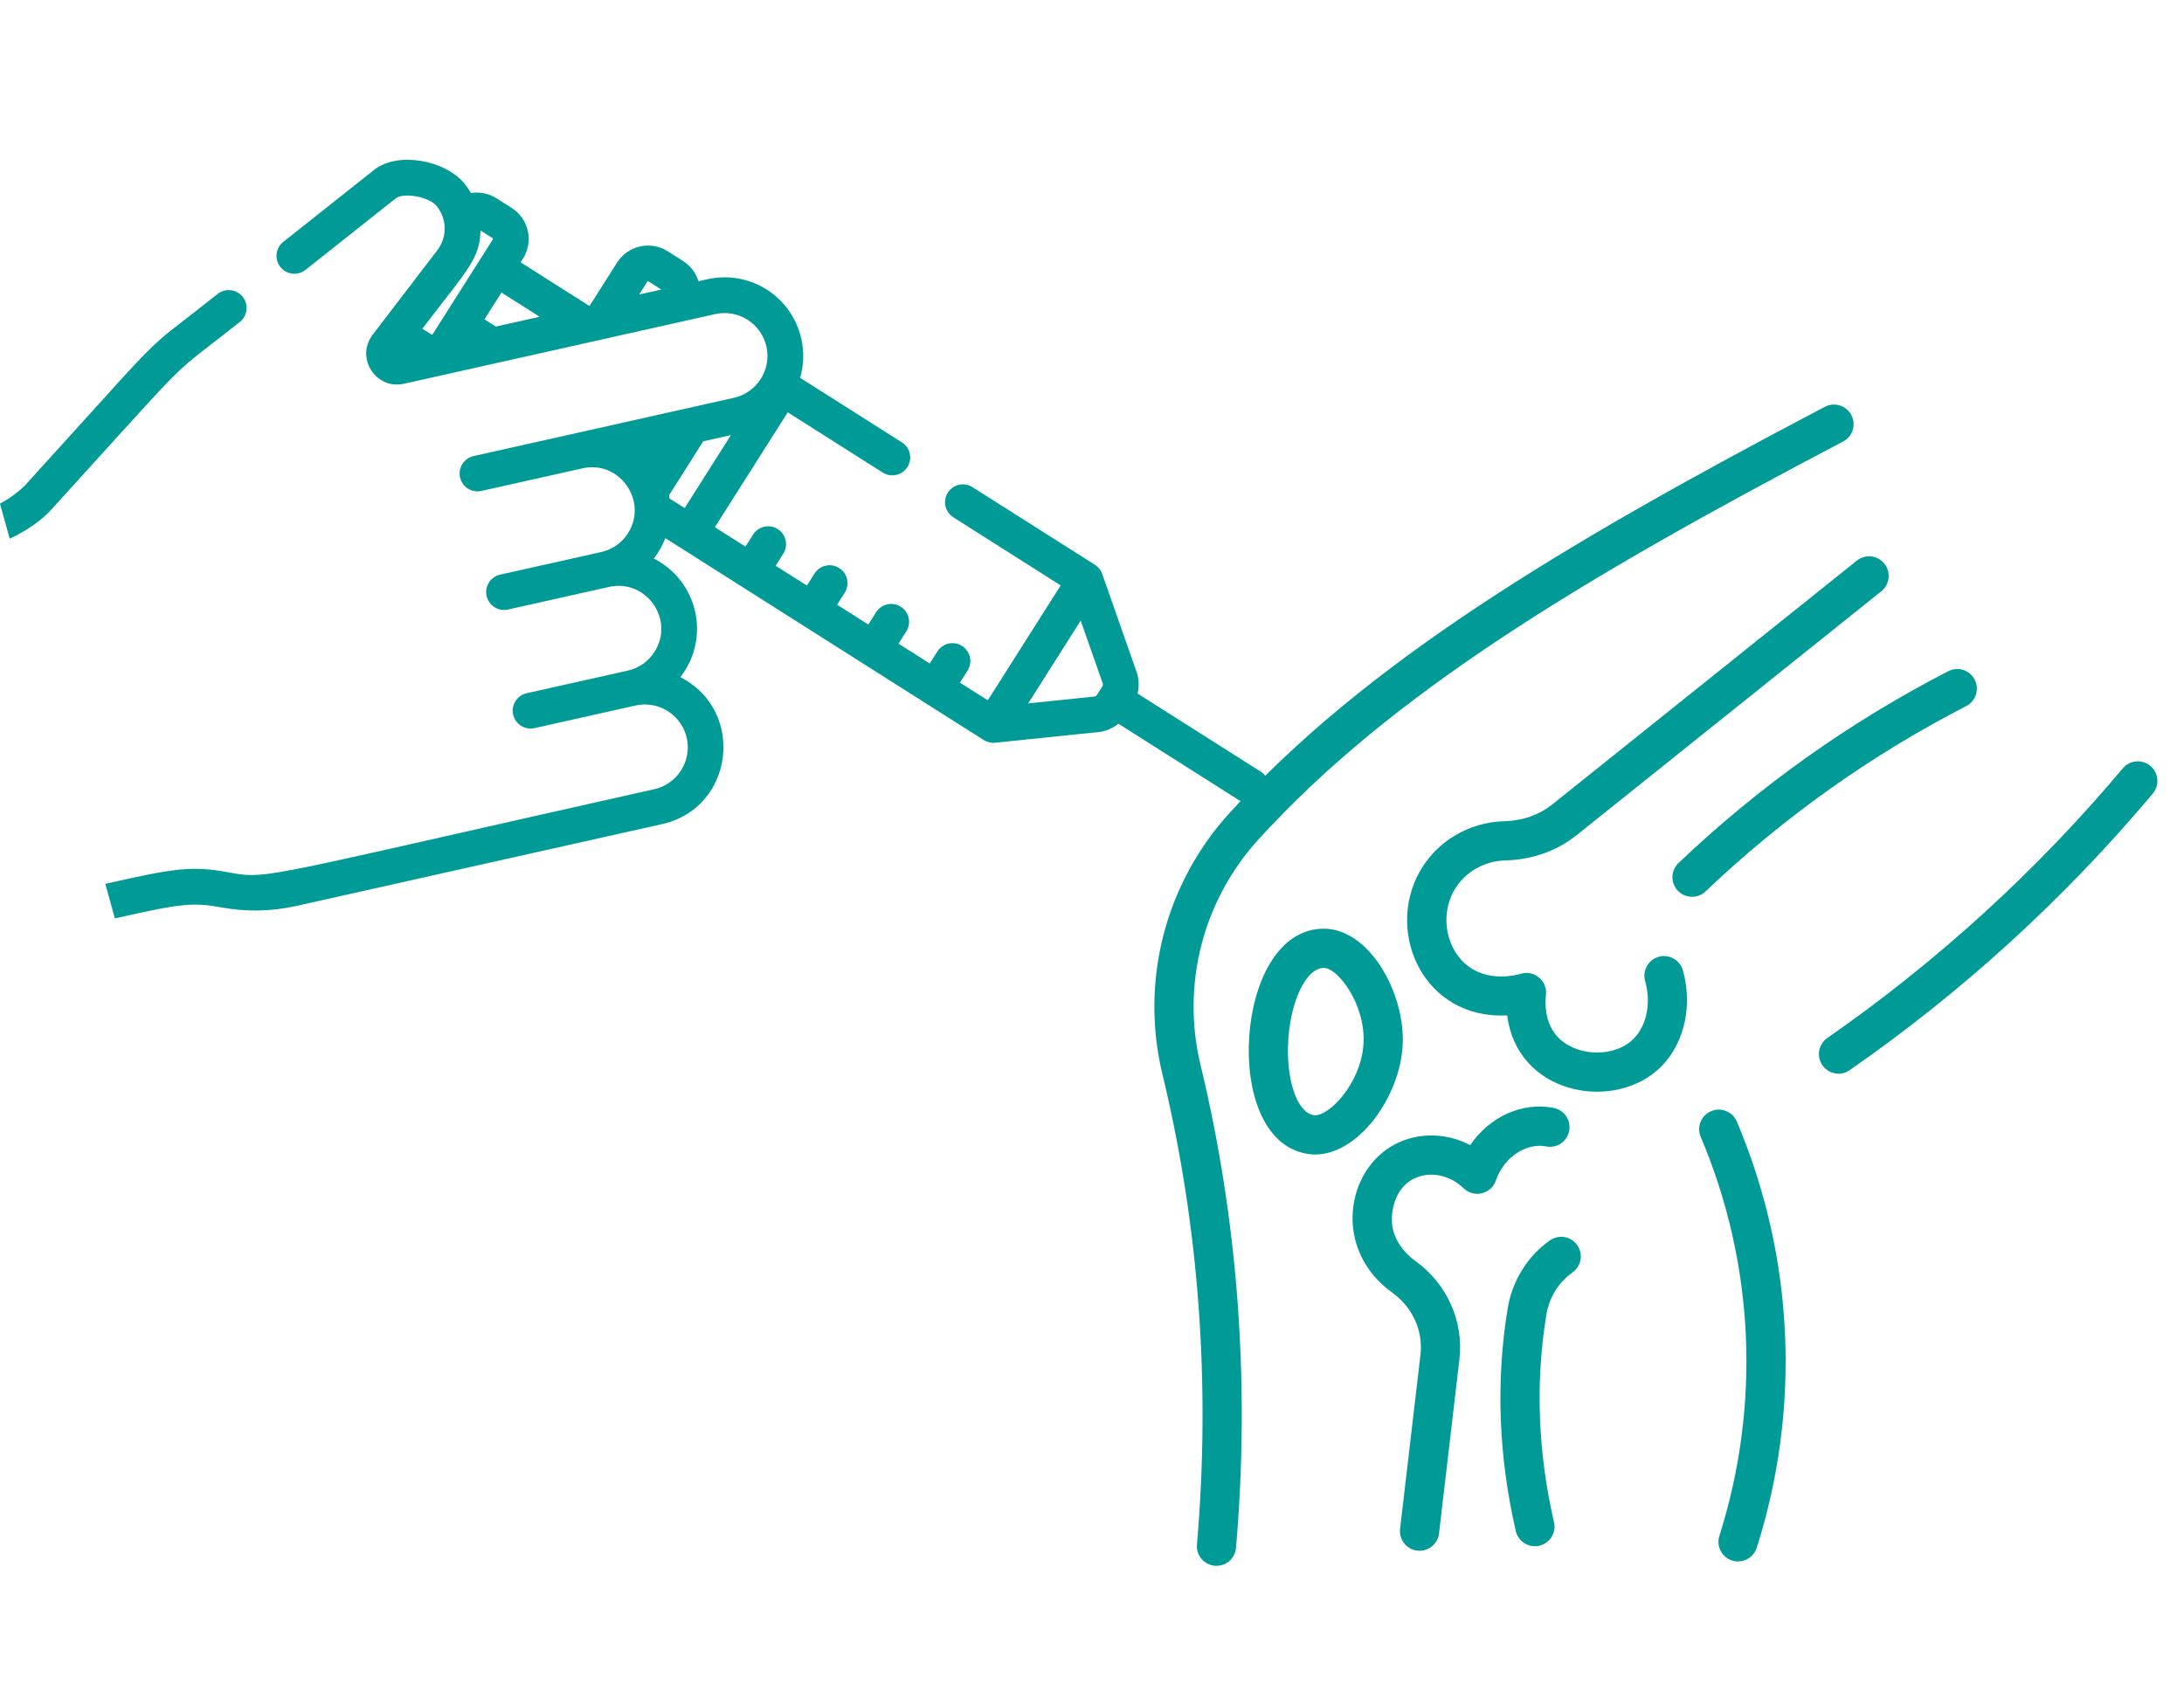
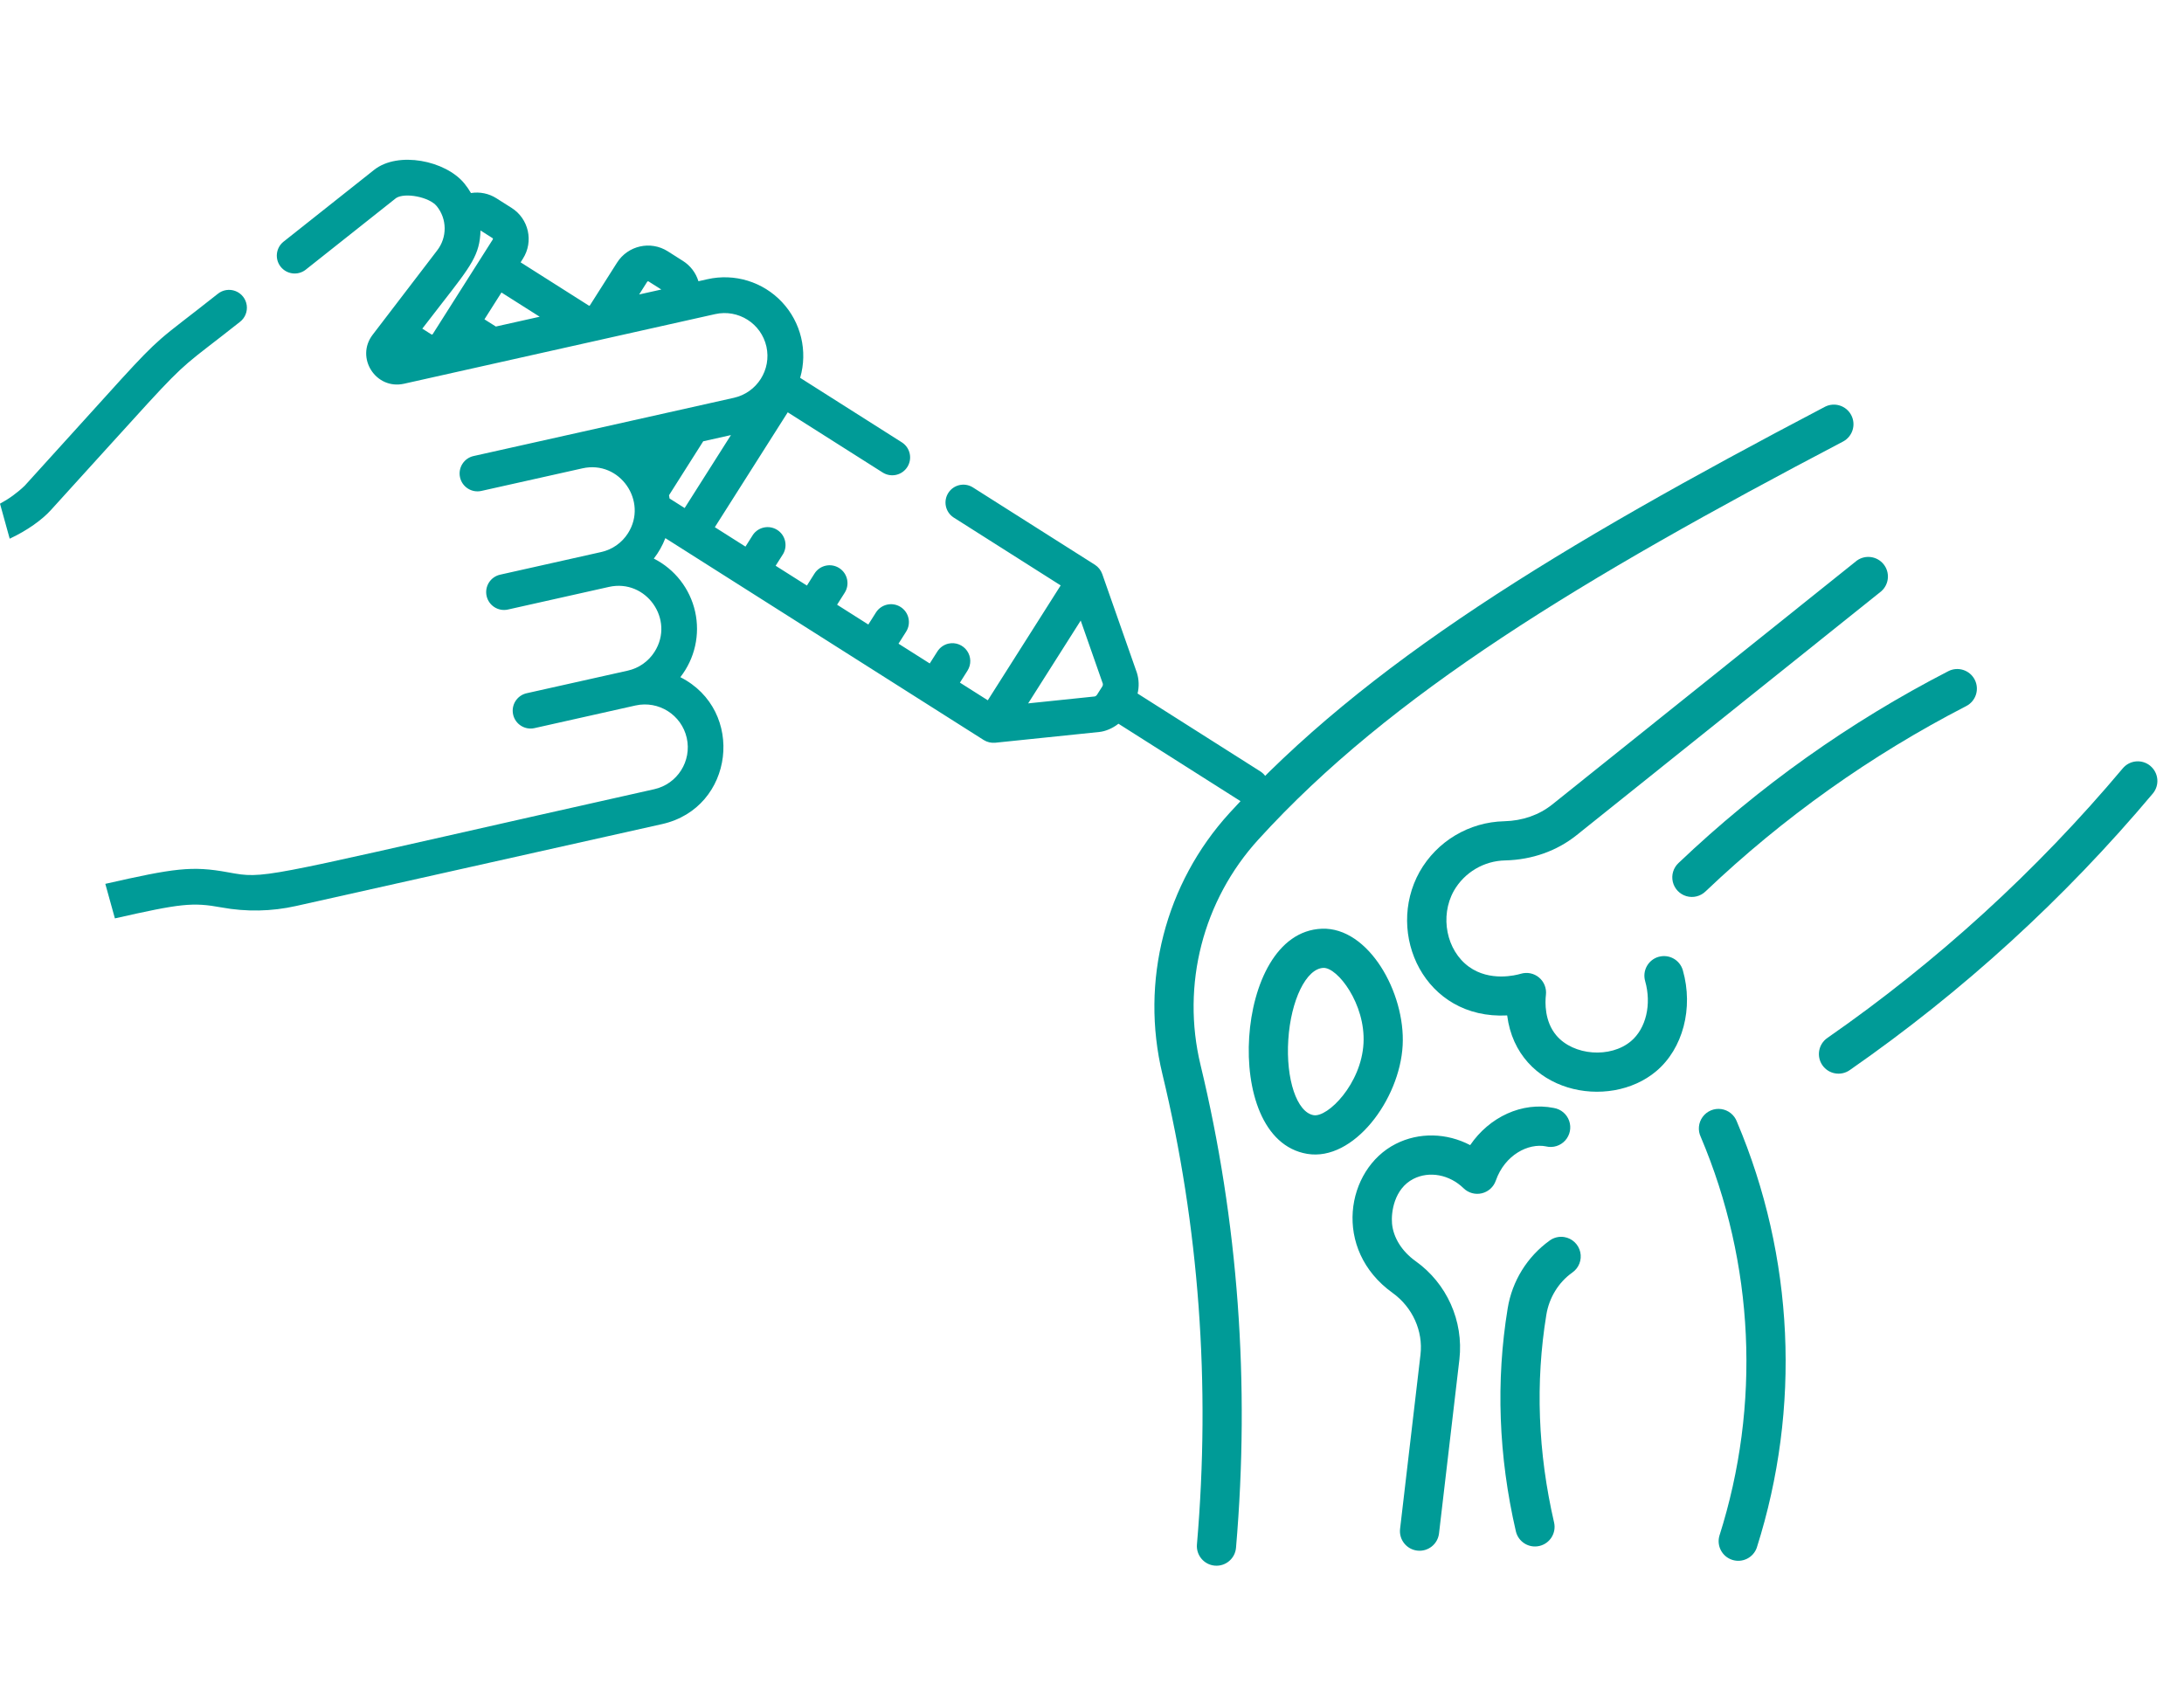
- <svg xmlns="http://www.w3.org/2000/svg" width="82" height="64" viewBox="0 0 82 64" fill="none">
-   <path d="M62.274 35.93C62.181 35.956 62.094 36.001 62.019 36.061C61.943 36.121 61.88 36.195 61.833 36.28C61.786 36.364 61.756 36.457 61.745 36.553C61.733 36.649 61.741 36.746 61.768 36.84C62.016 37.712 61.803 38.619 61.238 39.096C60.467 39.748 59.078 39.642 58.435 38.883C57.984 38.351 58.011 37.637 58.043 37.355C58.103 36.832 57.608 36.416 57.102 36.566C56.914 36.622 55.938 36.872 55.153 36.303C54.307 35.69 54.052 34.413 54.584 33.456C54.966 32.769 55.707 32.33 56.517 32.31C57.525 32.285 58.453 31.956 59.2 31.358L70.637 22.201C70.712 22.141 70.775 22.066 70.821 21.981C70.868 21.897 70.897 21.804 70.908 21.708C70.919 21.612 70.91 21.514 70.883 21.422C70.856 21.329 70.811 21.242 70.751 21.167C70.691 21.091 70.616 21.028 70.531 20.982C70.447 20.935 70.354 20.906 70.257 20.895C70.162 20.884 70.064 20.893 69.971 20.92C69.879 20.947 69.792 20.992 69.717 21.052L58.28 30.209C57.786 30.604 57.164 30.821 56.48 30.838C55.152 30.871 53.932 31.6 53.298 32.74C52.006 35.062 53.484 38.291 56.588 38.13C56.957 41.039 60.403 41.728 62.187 40.221C63.188 39.376 63.588 37.855 63.184 36.436C63.13 36.248 63.004 36.09 62.834 35.995C62.663 35.9 62.462 35.877 62.274 35.93Z" fill="#009B97" />
-   <path d="M74.142 25.522C74.098 25.436 74.037 25.36 73.963 25.297C73.889 25.235 73.804 25.187 73.712 25.158C73.62 25.128 73.523 25.117 73.427 25.125C73.33 25.133 73.237 25.16 73.151 25.204C69.448 27.111 66.037 29.536 63.021 32.408C62.951 32.474 62.895 32.554 62.856 32.642C62.817 32.731 62.795 32.826 62.793 32.923C62.791 33.019 62.807 33.115 62.842 33.206C62.877 33.296 62.929 33.378 62.996 33.448C63.062 33.518 63.142 33.574 63.231 33.614C63.319 33.653 63.414 33.674 63.511 33.676C63.607 33.679 63.704 33.662 63.794 33.627C63.884 33.593 63.966 33.54 64.036 33.474C66.951 30.699 70.247 28.355 73.825 26.513C73.998 26.424 74.129 26.269 74.188 26.083C74.248 25.897 74.231 25.695 74.142 25.522ZM58.183 46.585C57.35 47.175 56.775 48.103 56.607 49.132C56.159 51.865 56.263 54.681 56.914 57.502C56.961 57.69 57.079 57.853 57.243 57.954C57.408 58.056 57.607 58.088 57.795 58.045C57.984 58.001 58.148 57.885 58.251 57.721C58.355 57.558 58.39 57.36 58.349 57.171C57.74 54.538 57.643 51.913 58.059 49.37C58.164 48.727 58.52 48.15 59.034 47.786C59.114 47.73 59.182 47.66 59.235 47.578C59.288 47.496 59.323 47.404 59.34 47.309C59.357 47.213 59.355 47.114 59.334 47.019C59.312 46.924 59.273 46.834 59.216 46.755C59.16 46.676 59.089 46.608 59.006 46.556C58.923 46.505 58.831 46.47 58.735 46.454C58.639 46.438 58.541 46.442 58.446 46.464C58.352 46.486 58.262 46.528 58.183 46.585Z" fill="#009B97" />
-   <path d="M58.048 43.049C58.143 43.069 58.241 43.069 58.336 43.05C58.431 43.032 58.521 42.995 58.601 42.941C58.682 42.887 58.751 42.819 58.805 42.738C58.859 42.658 58.896 42.568 58.915 42.473C58.954 42.282 58.915 42.083 58.807 41.92C58.699 41.758 58.53 41.645 58.339 41.606C57.147 41.366 55.92 41.944 55.199 43.001C54.321 42.542 53.282 42.509 52.403 42.956C50.533 43.906 50.014 46.918 52.285 48.55C53.036 49.09 53.437 49.98 53.333 50.871L52.567 57.411C52.516 57.848 52.857 58.233 53.299 58.233C53.479 58.233 53.653 58.166 53.788 58.047C53.922 57.927 54.008 57.762 54.029 57.583L54.795 51.043C54.962 49.62 54.329 48.207 53.144 47.355C52.635 46.989 52.315 46.477 52.265 45.951C52.225 45.53 52.342 44.638 53.07 44.268C53.667 43.965 54.423 44.107 54.951 44.621C55.336 44.995 55.981 44.846 56.16 44.337C56.501 43.362 57.388 42.916 58.048 43.049ZM52.664 39.255C52.77 37.273 51.38 34.81 49.632 34.875C47.922 34.94 47.029 36.968 46.901 38.949C46.773 40.925 47.397 43.045 49.078 43.328C50.816 43.621 52.555 41.3 52.664 39.255ZM49.322 41.877C48.692 41.771 48.274 40.526 48.37 39.043C48.465 37.555 49.045 36.371 49.688 36.346C50.218 36.326 51.273 37.699 51.194 39.177C51.113 40.701 49.853 41.965 49.322 41.877Z" fill="#009B97" />
-   <path d="M47.249 31.523C52.21 26.068 59.33 21.759 69.211 16.574C69.38 16.482 69.507 16.326 69.563 16.142C69.619 15.957 69.6 15.757 69.51 15.586C69.42 15.415 69.267 15.286 69.083 15.227C68.899 15.168 68.699 15.184 68.527 15.271C58.504 20.53 51.267 24.918 46.16 30.533C43.744 33.189 42.803 36.852 43.643 40.332C45.02 46.041 45.457 51.984 44.941 57.996C44.932 58.093 44.942 58.19 44.971 58.283C45 58.375 45.047 58.461 45.109 58.536C45.171 58.61 45.248 58.672 45.334 58.716C45.42 58.761 45.514 58.788 45.611 58.797C45.707 58.805 45.804 58.794 45.897 58.765C45.989 58.735 46.075 58.688 46.149 58.625C46.223 58.562 46.284 58.486 46.328 58.399C46.373 58.313 46.399 58.219 46.407 58.122C46.937 51.952 46.488 45.851 45.074 39.987C44.349 36.982 45.162 33.818 47.249 31.523ZM65.213 42.121C65.175 42.032 65.121 41.95 65.052 41.882C64.983 41.813 64.902 41.759 64.812 41.722C64.722 41.686 64.626 41.667 64.529 41.667C64.431 41.668 64.335 41.688 64.246 41.726C64.157 41.763 64.076 41.819 64.008 41.888C63.94 41.957 63.886 42.039 63.85 42.129C63.813 42.219 63.796 42.316 63.797 42.413C63.798 42.51 63.818 42.606 63.857 42.695C65.881 47.481 66.111 52.771 64.555 57.676C64.405 58.151 64.76 58.635 65.257 58.635C65.413 58.634 65.566 58.584 65.692 58.492C65.818 58.4 65.911 58.27 65.959 58.121C67.617 52.894 67.378 47.242 65.213 42.121ZM80.739 28.762C80.665 28.7 80.579 28.653 80.487 28.624C80.395 28.595 80.298 28.584 80.202 28.593C80.105 28.601 80.012 28.628 79.926 28.673C79.84 28.718 79.764 28.779 79.702 28.853C76.467 32.703 72.737 36.107 68.608 38.978C68.529 39.033 68.461 39.103 68.409 39.184C68.357 39.266 68.321 39.357 68.304 39.452C68.287 39.547 68.289 39.645 68.309 39.739C68.33 39.833 68.369 39.923 68.424 40.002C68.479 40.081 68.549 40.149 68.631 40.201C68.712 40.254 68.803 40.289 68.898 40.306C68.993 40.324 69.091 40.322 69.185 40.301C69.28 40.281 69.369 40.242 69.448 40.186C73.684 37.242 77.511 33.749 80.829 29.799C80.891 29.725 80.938 29.64 80.967 29.548C80.996 29.456 81.007 29.358 80.999 29.262C80.99 29.166 80.963 29.072 80.918 28.986C80.874 28.901 80.813 28.825 80.739 28.762Z" fill="#009B97" />
-   <path fill-rule="evenodd" clip-rule="evenodd" d="M4.313 34.487C6.789 33.928 7.228 33.877 8.318 34.076C9.246 34.247 10.198 34.228 11.119 34.021L24.858 30.946C27.573 30.339 27.999 26.672 25.544 25.429C26.689 23.957 26.21 21.819 24.548 20.976C24.729 20.742 24.875 20.484 24.981 20.208L36.936 27.79C37.053 27.864 37.216 27.907 37.365 27.891L41.28 27.486C41.487 27.465 41.764 27.36 41.993 27.177L46.61 30.106C46.76 30.201 46.942 30.233 47.116 30.194C47.29 30.155 47.441 30.049 47.536 29.899C47.631 29.749 47.663 29.567 47.624 29.393C47.585 29.219 47.479 29.068 47.329 28.973L42.711 26.044C42.778 25.76 42.755 25.465 42.687 25.268L41.384 21.554C41.333 21.412 41.237 21.291 41.111 21.209L36.512 18.293C36.362 18.197 36.18 18.166 36.006 18.204C35.833 18.243 35.681 18.35 35.586 18.5C35.491 18.65 35.459 18.832 35.498 19.006C35.537 19.18 35.643 19.331 35.794 19.426L39.825 21.983L37.088 26.297L36.041 25.634L36.327 25.182C36.374 25.108 36.406 25.025 36.422 24.938C36.437 24.851 36.434 24.762 36.415 24.677C36.396 24.59 36.36 24.509 36.309 24.437C36.259 24.365 36.194 24.304 36.12 24.256C36.045 24.209 35.963 24.177 35.876 24.162C35.789 24.147 35.7 24.149 35.614 24.168C35.528 24.187 35.447 24.223 35.375 24.274C35.303 24.325 35.241 24.389 35.194 24.463L34.908 24.915L33.735 24.171L34.021 23.72C34.07 23.645 34.104 23.562 34.12 23.474C34.137 23.386 34.136 23.296 34.117 23.209C34.099 23.122 34.063 23.039 34.012 22.966C33.961 22.893 33.896 22.831 33.82 22.783C33.745 22.735 33.661 22.703 33.573 22.688C33.485 22.673 33.395 22.676 33.308 22.696C33.221 22.716 33.139 22.754 33.067 22.806C32.995 22.858 32.934 22.925 32.888 23.001L32.602 23.452L31.429 22.708L31.715 22.257C31.762 22.183 31.794 22.1 31.809 22.013C31.824 21.926 31.822 21.837 31.803 21.751C31.784 21.665 31.748 21.584 31.697 21.512C31.646 21.439 31.582 21.378 31.507 21.331C31.195 21.132 30.78 21.225 30.581 21.538L30.296 21.989L29.122 21.245L29.408 20.794C29.504 20.644 29.535 20.462 29.497 20.288C29.458 20.114 29.352 19.963 29.201 19.868C29.051 19.773 28.869 19.741 28.695 19.78C28.521 19.819 28.37 19.925 28.275 20.075L27.989 20.526L26.84 19.797L29.576 15.483L33.148 17.748C33.298 17.842 33.48 17.872 33.652 17.833C33.825 17.794 33.975 17.688 34.071 17.538C34.165 17.389 34.197 17.207 34.159 17.035C34.121 16.861 34.016 16.71 33.867 16.615L30.041 14.188C30.18 13.711 30.195 13.207 30.086 12.722C29.729 11.129 28.152 10.129 26.56 10.486L26.223 10.561C26.13 10.257 25.933 9.983 25.644 9.8L25.071 9.436C24.427 9.028 23.575 9.218 23.167 9.863L22.145 11.473L22.115 11.48L19.547 9.851L19.635 9.712C20.044 9.067 19.853 8.216 19.209 7.807L18.636 7.444C18.343 7.258 18.004 7.198 17.683 7.249C17.611 7.125 17.529 7.005 17.436 6.891C16.73 6.025 14.947 5.669 14.049 6.377L10.636 9.083C10.497 9.194 10.407 9.355 10.386 9.532C10.366 9.709 10.417 9.886 10.527 10.026C10.582 10.095 10.65 10.153 10.727 10.195C10.804 10.238 10.889 10.265 10.976 10.276C11.064 10.286 11.152 10.278 11.237 10.254C11.322 10.23 11.401 10.189 11.47 10.134L11.533 10.084C11.998 9.716 14.866 7.441 14.874 7.436C15.209 7.221 16.118 7.398 16.396 7.739C16.788 8.219 16.799 8.915 16.407 9.414L13.992 12.57C13.333 13.431 14.11 14.647 15.169 14.41C15.695 14.292 26.314 11.915 26.853 11.795C27.719 11.601 28.582 12.148 28.776 13.015C28.968 13.875 28.429 14.742 27.556 14.938L21.853 16.215L17.781 17.126C17.608 17.165 17.456 17.271 17.361 17.422C17.266 17.572 17.234 17.754 17.273 17.927C17.354 18.289 17.713 18.516 18.074 18.436L21.868 17.587C23.276 17.271 24.336 18.83 23.58 20.021C23.468 20.2 23.32 20.355 23.147 20.477C22.974 20.598 22.778 20.684 22.572 20.73L18.778 21.579C18.692 21.598 18.61 21.634 18.538 21.685C18.466 21.736 18.405 21.8 18.358 21.875C18.311 21.949 18.279 22.032 18.263 22.119C18.248 22.206 18.25 22.294 18.27 22.381C18.289 22.466 18.325 22.548 18.376 22.62C18.426 22.692 18.491 22.753 18.565 22.801C18.64 22.848 18.723 22.88 18.809 22.895C18.896 22.91 18.985 22.908 19.071 22.889L22.865 22.04C24.261 21.727 25.343 23.267 24.577 24.474C24.464 24.653 24.317 24.808 24.144 24.93C23.971 25.051 23.775 25.137 23.569 25.183L19.774 26.032C19.413 26.113 19.185 26.472 19.266 26.833C19.305 27.007 19.411 27.158 19.562 27.254C19.712 27.349 19.894 27.381 20.068 27.342L23.861 26.493C24.728 26.299 25.591 26.846 25.785 27.712C25.979 28.579 25.432 29.442 24.565 29.636C11.38 32.587 10.181 32.975 9.047 32.836C8.893 32.817 8.74 32.788 8.559 32.755C7.204 32.507 6.545 32.602 3.954 33.19L4.313 34.487ZM0.364 20.229C1.026 19.92 1.581 19.517 1.906 19.158C5.573 15.128 6.259 14.311 7.058 13.625C7.499 13.246 7.974 12.907 9.005 12.09C9.074 12.035 9.131 11.968 9.174 11.891C9.217 11.814 9.244 11.729 9.254 11.642C9.264 11.554 9.257 11.465 9.233 11.381C9.209 11.296 9.168 11.217 9.113 11.148C9.059 11.079 8.991 11.021 8.914 10.978C8.837 10.935 8.752 10.908 8.664 10.898C8.577 10.888 8.488 10.895 8.403 10.919C8.319 10.943 8.24 10.984 8.171 11.039C7.019 11.952 6.512 12.313 6.045 12.72C5.242 13.419 4.556 14.252 0.928 18.239C0.65 18.506 0.337 18.733 0 18.914L0.364 20.229ZM24.31 10.571C24.306 10.574 24.302 10.578 24.3 10.582L23.997 11.059L24.83 10.873L24.352 10.57C24.348 10.567 24.343 10.565 24.338 10.565C24.334 10.564 24.328 10.564 24.324 10.565C24.319 10.566 24.314 10.568 24.31 10.571ZM19.34 12.101C19.73 12.014 20.148 11.921 20.263 11.895L18.828 10.985L18.189 11.992L18.617 12.263C18.718 12.241 19.02 12.173 19.34 12.101ZM18.5 8.951C18.498 8.947 18.494 8.943 18.49 8.94L18.041 8.656C18.016 9.561 17.699 9.969 16.584 11.401C16.372 11.674 16.13 11.984 15.856 12.342L16.196 12.558C16.2 12.56 16.205 12.562 16.21 12.563C16.215 12.564 16.22 12.564 16.225 12.563C16.229 12.562 16.234 12.559 16.238 12.557C16.242 12.554 16.246 12.55 16.248 12.546C16.396 12.312 16.945 11.447 17.468 10.622C17.935 9.887 18.38 9.185 18.502 8.993C18.504 8.989 18.506 8.984 18.507 8.979C18.508 8.974 18.508 8.969 18.506 8.964C18.506 8.959 18.503 8.955 18.5 8.951ZM40.576 23.304L38.603 26.414L41.106 26.155C41.139 26.145 41.168 26.123 41.187 26.094C41.188 26.093 41.287 25.936 41.287 25.936L41.388 25.777C41.407 25.748 41.414 25.712 41.408 25.679L40.576 23.304ZM25.119 18.597C25.119 18.6 25.139 18.714 25.14 18.72L25.706 19.079L27.444 16.339L26.403 16.572L25.119 18.597Z" fill="#009B97" />
+ <svg xmlns="http://www.w3.org/2000/svg" width="82" height="64" fill="none">
+   <path d="M62.274 35.93a.737.737 0 00-.506.91c.248.872.035 1.779-.53 2.256-.771.652-2.16.546-2.803-.213-.45-.532-.425-1.246-.392-1.528a.736.736 0 00-.941-.789c-.188.056-1.164.306-1.95-.263-.845-.613-1.1-1.89-.568-2.847a2.274 2.274 0 011.932-1.146c1.009-.025 1.937-.354 2.684-.952L70.637 22.2a.737.737 0 00-.92-1.149L58.28 30.21c-.494.395-1.116.612-1.8.629a3.75 3.75 0 00-3.182 1.902c-1.292 2.322.186 5.551 3.29 5.39.37 2.909 3.815 3.598 5.6 2.091 1-.845 1.4-2.366.996-3.785a.736.736 0 00-.91-.506z" fill="#009B97" />
+   <path d="M74.142 25.522a.737.737 0 00-.991-.318 43.715 43.715 0 00-10.13 7.204.736.736 0 101.015 1.066 42.242 42.242 0 019.788-6.96.736.736 0 00.318-.992zM58.183 46.585a3.906 3.906 0 00-1.576 2.547c-.448 2.733-.344 5.55.307 8.37a.736.736 0 001.435-.331c-.608-2.633-.706-5.258-.29-7.801.105-.642.46-1.22.975-1.584a.737.737 0 00-.299-1.332.736.736 0 00-.552.13z" fill="#009B97" />
+   <path d="M58.048 43.05a.737.737 0 10.291-1.444c-1.192-.24-2.419.338-3.14 1.395-.878-.459-1.917-.492-2.796-.045-1.87.95-2.39 3.962-.118 5.594.75.54 1.152 1.43 1.048 2.321l-.766 6.54a.736.736 0 001.462.172l.766-6.54a3.984 3.984 0 00-1.65-3.688c-.51-.366-.83-.878-.88-1.404-.04-.42.077-1.313.805-1.683.597-.303 1.353-.161 1.881.353a.736.736 0 001.209-.284c.341-.975 1.228-1.42 1.888-1.288zm-5.384-3.795c.106-1.982-1.284-4.445-3.032-4.38-1.71.065-2.603 2.093-2.731 4.074-.128 1.976.496 4.096 2.177 4.38 1.738.292 3.477-2.03 3.586-4.074zm-3.342 2.622c-.63-.106-1.048-1.35-.952-2.834.096-1.488.675-2.672 1.318-2.697.53-.02 1.585 1.353 1.506 2.83-.08 1.525-1.341 2.79-1.872 2.701z" fill="#009B97" />
+   <path d="M47.249 31.523c4.961-5.455 12.081-9.764 21.962-14.949a.736.736 0 00-.684-1.303c-10.023 5.259-17.26 9.646-22.367 15.262a10.792 10.792 0 00-2.517 9.799c1.377 5.71 1.814 11.652 1.297 17.664a.736.736 0 101.467.126c.53-6.17.081-12.271-1.333-18.135a9.321 9.321 0 012.175-8.464zm17.964 10.598a.737.737 0 10-1.356.574 21.605 21.605 0 01.698 14.98.737.737 0 001.404.446 23.076 23.076 0 00-.746-16zm15.526-13.359a.735.735 0 00-1.037.09 56.95 56.95 0 01-11.094 10.126.735.735 0 10.84 1.208A58.407 58.407 0 0080.828 29.8a.735.735 0 00-.09-1.037z" fill="#009B97" />
+   <path fill-rule="evenodd" clip-rule="evenodd" d="M4.313 34.487c2.476-.56 2.915-.61 4.005-.411.928.17 1.88.152 2.8-.055l13.74-3.075c2.715-.607 3.141-4.274.686-5.517a2.952 2.952 0 00-.996-4.453c.181-.233.327-.492.433-.768l11.955 7.582a.7.7 0 00.429.101l3.915-.405c.207-.021.484-.126.713-.309l4.617 2.929a.671.671 0 00.719-1.133l-4.618-2.93a1.466 1.466 0 00-.024-.775l-1.303-3.714a.687.687 0 00-.273-.345l-4.599-2.916a.671.671 0 00-.718 1.133l4.03 2.557-2.736 4.314-1.047-.663.286-.452a.672.672 0 00-.713-1.014.67.67 0 00-.42.296l-.286.45-1.173-.743.286-.451a.67.67 0 10-1.133-.72l-.286.452-1.173-.744.286-.45a.67.67 0 00-1.134-.72l-.285.451-1.174-.744.286-.451a.672.672 0 00-1.133-.719l-.286.451-1.15-.729 2.737-4.314 3.572 2.265a.671.671 0 00.719-1.133l-3.825-2.427a2.95 2.95 0 00-3.482-3.703l-.337.076a1.373 1.373 0 00-.579-.761l-.573-.364a1.38 1.38 0 00-1.904.427l-1.022 1.61-.03.007-2.568-1.629.088-.14a1.38 1.38 0 00-.426-1.904l-.573-.363a1.372 1.372 0 00-.953-.195 2.744 2.744 0 00-.247-.358c-.706-.866-2.49-1.222-3.387-.514l-3.413 2.706a.671.671 0 00.834 1.051l.063-.05 3.34-2.648c.336-.215 1.245-.038 1.523.303.392.48.403 1.176.01 1.675l-2.414 3.156c-.66.861.118 2.077 1.177 1.84l11.684-2.615a1.612 1.612 0 011.923 1.22 1.613 1.613 0 01-1.22 1.923l-5.703 1.277-4.072.91a.671.671 0 00.293 1.31l3.794-.848c1.409-.316 2.468 1.243 1.712 2.434a1.6 1.6 0 01-1.008.709l-3.794.85a.67.67 0 10.293 1.309l3.794-.85c1.396-.312 2.478 1.228 1.712 2.435a1.602 1.602 0 01-1.009.71l-3.794.848a.67.67 0 10.294 1.31l3.793-.85a1.613 1.613 0 011.924 1.22 1.612 1.612 0 01-1.22 1.924c-13.185 2.951-14.384 3.339-15.518 3.2-.154-.019-.307-.047-.488-.08-1.355-.249-2.014-.154-4.605.434l.36 1.297zM.364 20.229c.662-.309 1.217-.712 1.542-1.07 3.667-4.03 4.353-4.848 5.152-5.534.44-.379.916-.718 1.947-1.535a.671.671 0 10-.834-1.051c-1.152.913-1.659 1.274-2.126 1.681-.803.7-1.49 1.532-5.117 5.519a4.233 4.233 0 01-.928.675l.364 1.315zM24.31 10.57a.04.04 0 00-.01.01l-.303.478.833-.186-.478-.303a.04.04 0 00-.014-.005.04.04 0 00-.028.006zm-4.97 1.53l.923-.206-1.435-.91-.639 1.007.428.271.723-.162zm-.84-3.15a.039.039 0 00-.01-.01l-.449-.285c-.025.905-.342 1.313-1.457 2.745-.212.273-.454.583-.728.941l.34.216a.038.038 0 00.052-.012l1.22-1.924 1.034-1.629a.039.039 0 00.005-.029.036.036 0 00-.007-.013zm22.076 14.353l-1.973 3.11 2.503-.26a.143.143 0 00.08-.06c.002 0 .101-.159.101-.159l.101-.158a.143.143 0 00.02-.098l-.832-2.375zm-15.457-4.707l.02.123.567.359 1.738-2.74-1.041.233-1.284 2.025z" fill="#009B97" />
</svg>
